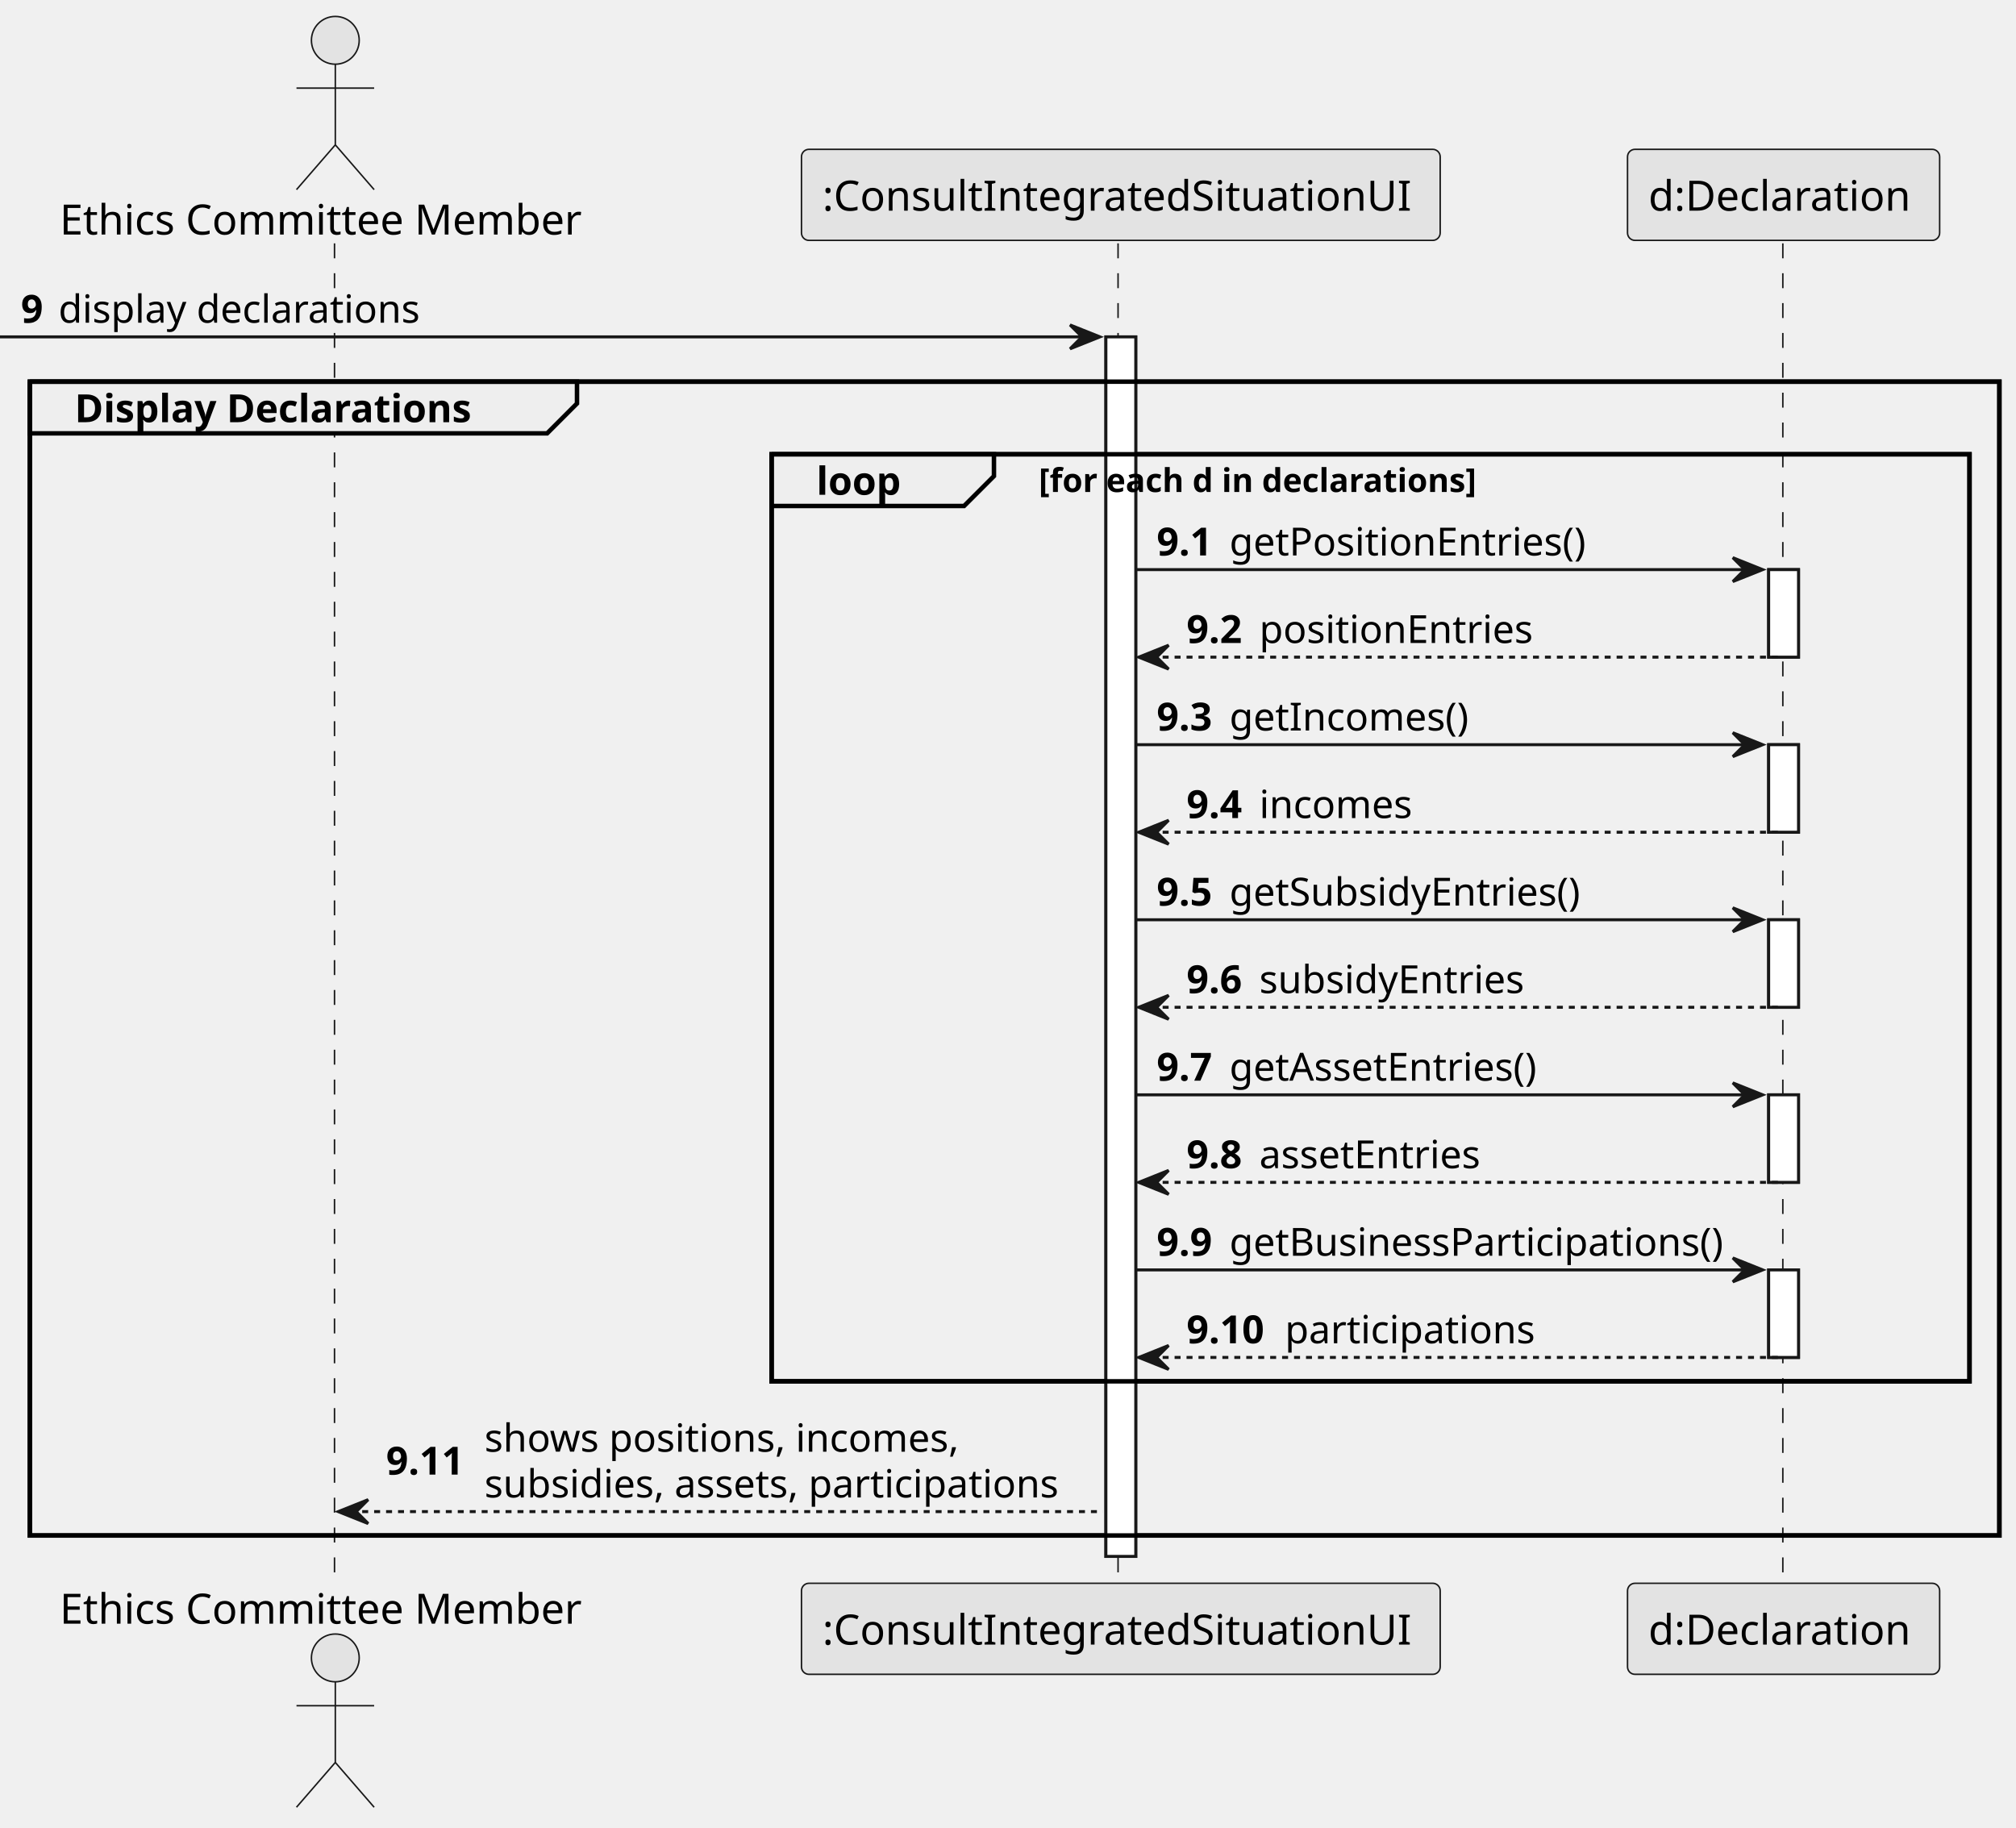
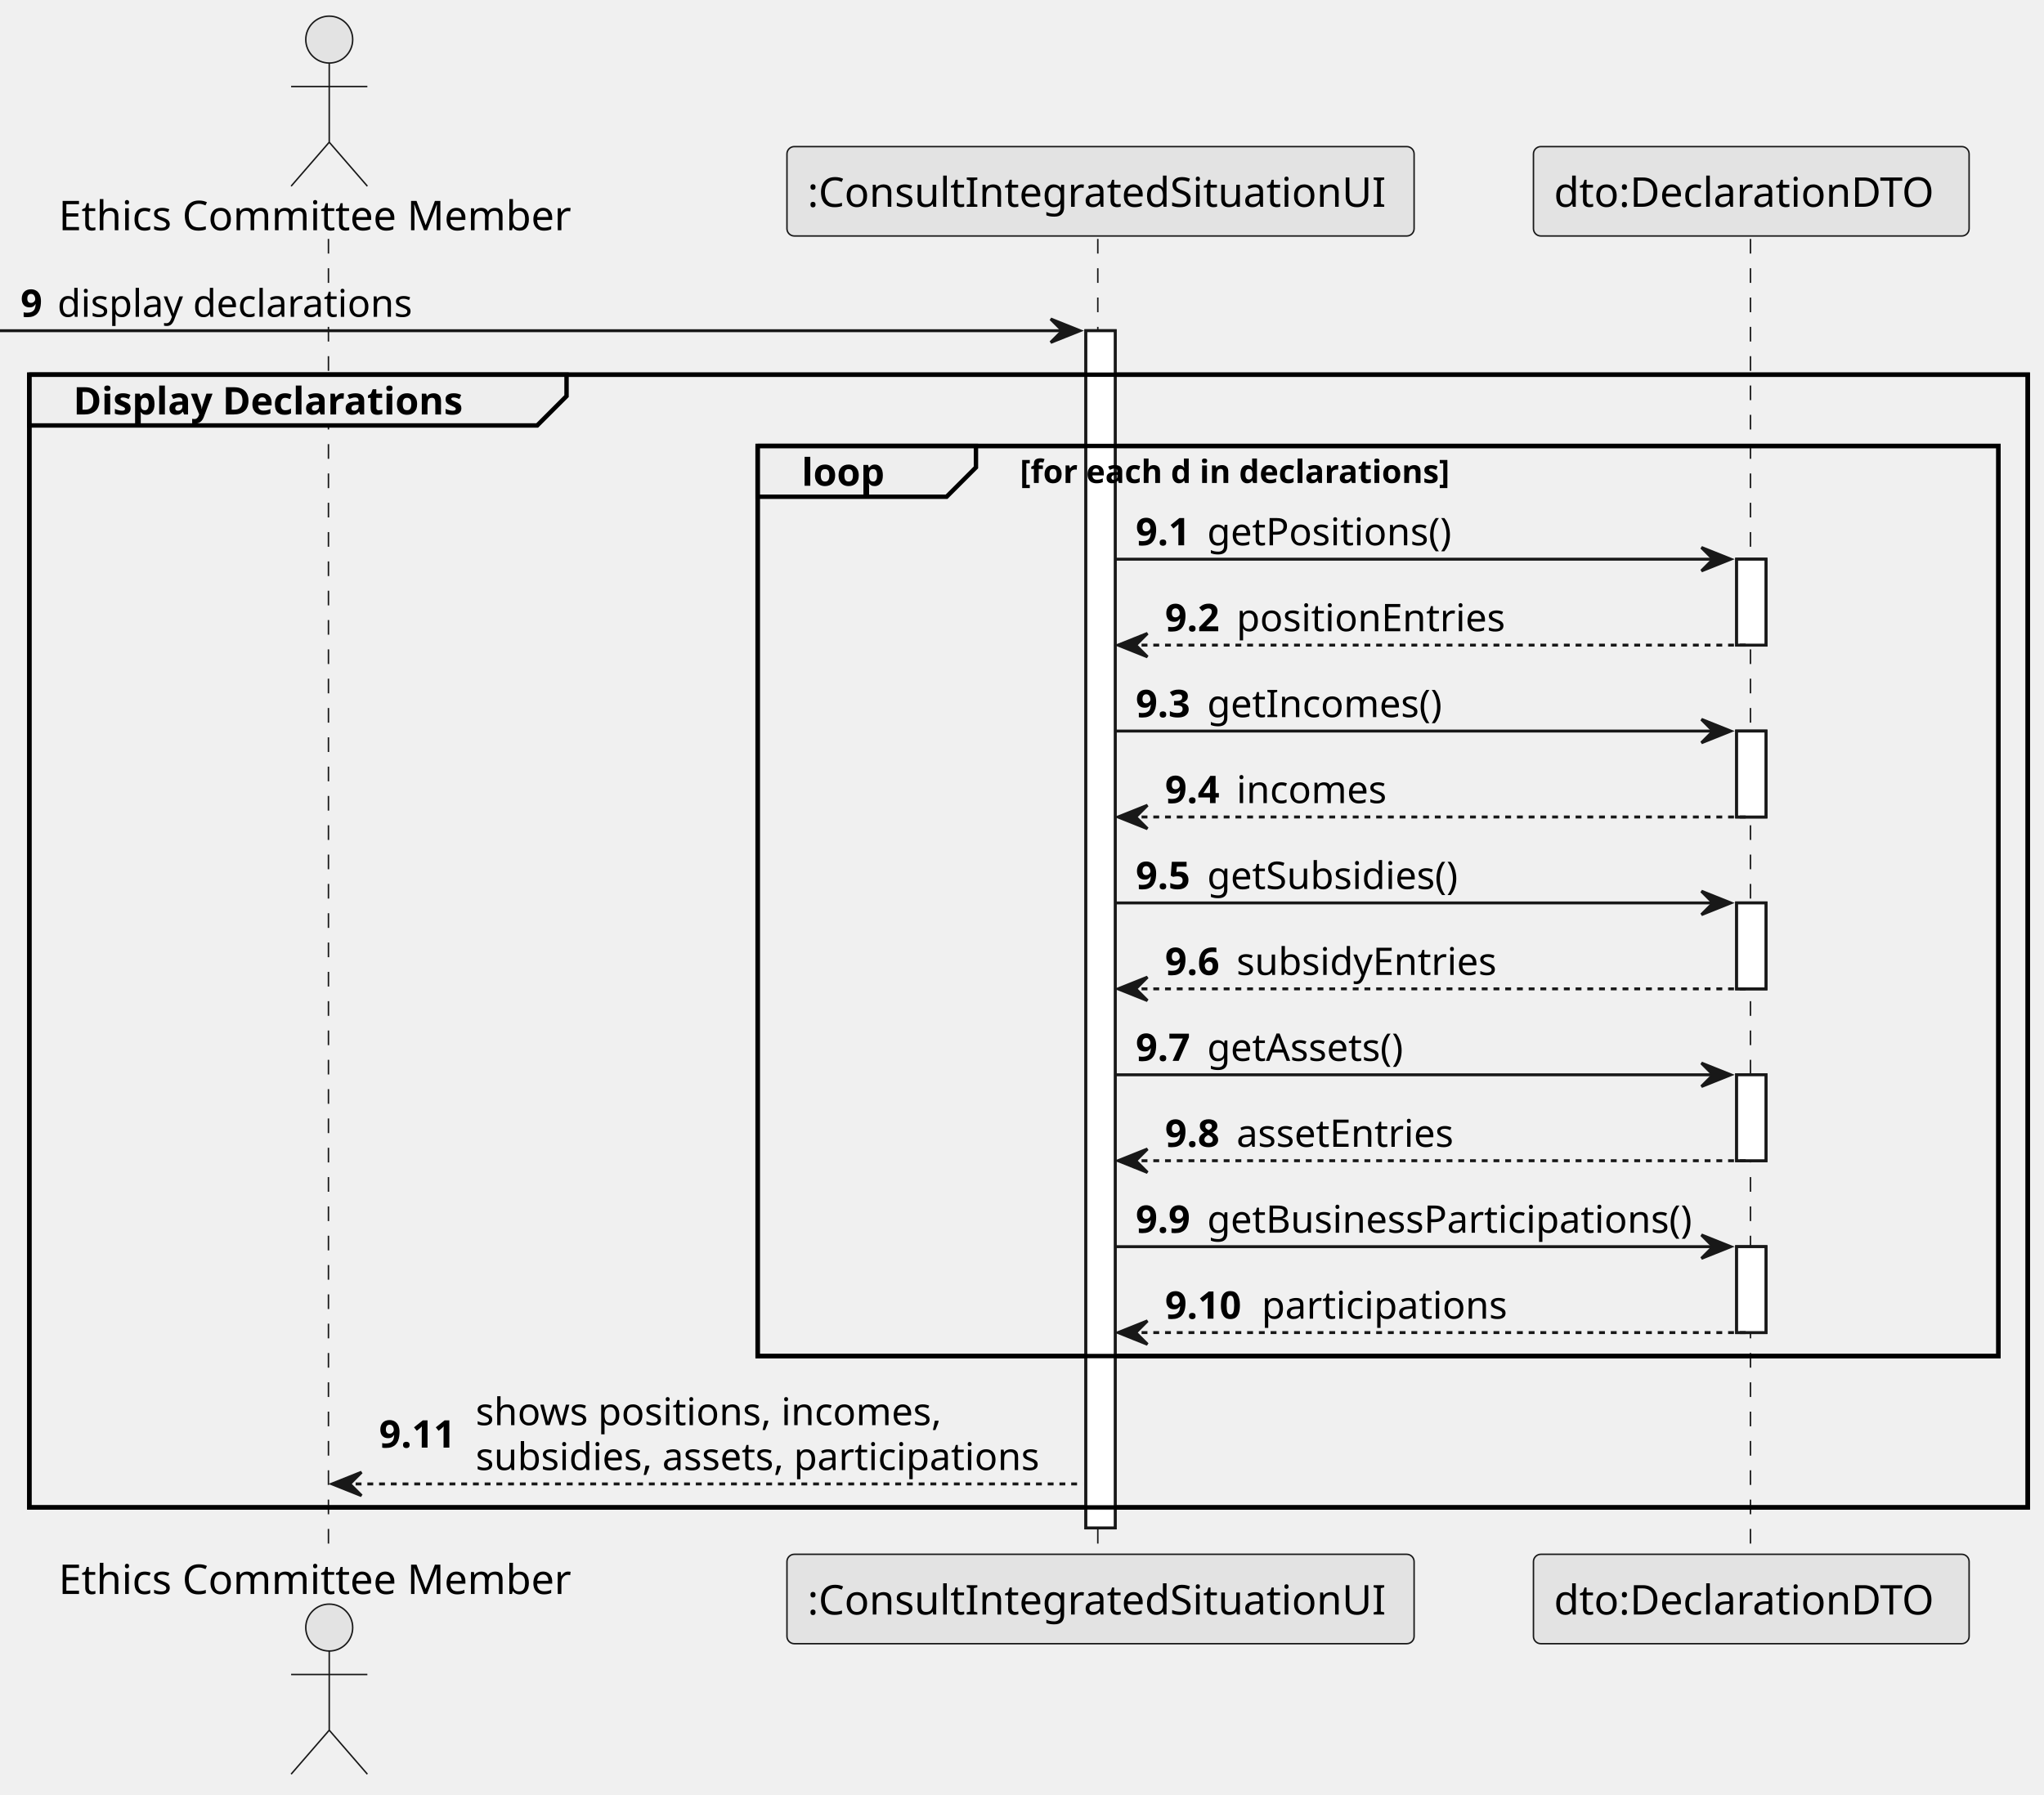
- <svg xmlns="http://www.w3.org/2000/svg" contentStyleType="text/css" data-diagram-type="SEQUENCE" height="612px" preserveAspectRatio="none" style="width:675px;height:612px;background:#FFFFFF;" version="1.1" viewBox="0 0 675 612" width="675px" zoomAndPan="magnify">
+ <svg xmlns="http://www.w3.org/2000/svg" contentStyleType="text/css" data-diagram-type="SEQUENCE" height="612px" preserveAspectRatio="none" style="width:697px;height:612px;background:#FFFFFF;" version="1.1" viewBox="0 0 697 612" width="697px" zoomAndPan="magnify">
  <defs />
  <g>
    <g>
      <rect fill="#FFFFFF" height="408.348" style="stroke:#181818;stroke-width:1;" width="10" x="370.278" y="112.799" />
    </g>
    <g>
      <rect fill="#FFFFFF" height="29.311" style="stroke:#181818;stroke-width:1;" width="10" x="592.184" y="190.731" />
    </g>
    <g>
      <rect fill="#FFFFFF" height="29.311" style="stroke:#181818;stroke-width:1;" width="10" x="592.184" y="249.352" />
    </g>
    <g>
      <rect fill="#FFFFFF" height="29.311" style="stroke:#181818;stroke-width:1;" width="10" x="592.184" y="307.973" />
    </g>
    <g>
      <rect fill="#FFFFFF" height="29.311" style="stroke:#181818;stroke-width:1;" width="10" x="592.184" y="366.594" />
    </g>
    <g>
      <rect fill="#FFFFFF" height="29.311" style="stroke:#181818;stroke-width:1;" width="10" x="592.184" y="425.215" />
    </g>
-     <rect fill="none" height="386.348" style="stroke:#000000;stroke-width:1.5;" width="659.438" x="10" y="127.799" />
-     <rect fill="none" height="310.416" style="stroke:#000000;stroke-width:1.5;" width="401.088" x="258.35" y="152.109" />
+     <rect fill="none" height="386.348" style="stroke:#000000;stroke-width:1.5;" width="681.463" x="10" y="127.799" />
+     <rect fill="none" height="310.416" style="stroke:#000000;stroke-width:1.5;" width="423.113" x="258.35" y="152.109" />
    <g class="participant-lifeline" data-entity-uid="part1" data-qualified-name="ECM" id="part1-lifeline">
      <g>
        <rect fill="#000000" fill-opacity="0" height="449.658" width="8" x="108.27" y="81.488" />
        <line style="stroke:#181818;stroke-width:0.5;stroke-dasharray:5,5;" x1="112" x2="112" y1="81.488" y2="531.146" />
      </g>
    </g>
    <g class="participant-lifeline" data-entity-uid="part2" data-qualified-name="UI" id="part2-lifeline">
      <g>
        <rect fill="#000000" fill-opacity="0" height="449.658" width="8" x="371.278" y="81.488" />
        <line style="stroke:#181818;stroke-width:0.5;stroke-dasharray:5,5;" x1="374.35" x2="374.35" y1="81.488" y2="531.146" />
      </g>
    </g>
    <g class="participant-lifeline" data-entity-uid="part3" data-qualified-name="DEC" id="part3-lifeline">
      <g>
        <rect fill="#000000" fill-opacity="0" height="449.658" width="8" x="593.184" y="81.488" />
-         <line style="stroke:#181818;stroke-width:0.5;stroke-dasharray:5,5;" x1="596.93" x2="596.93" y1="81.488" y2="531.146" />
+         <line style="stroke:#181818;stroke-width:0.5;stroke-dasharray:5,5;" x1="596.905" x2="596.905" y1="81.488" y2="531.146" />
      </g>
    </g>
    <g class="participant participant-head" data-entity-uid="part1" data-qualified-name="ECM" id="part1-head">
      <text fill="#000000" font-family="sans-serif" font-size="14" lengthAdjust="spacing" textLength="178.541" x="20" y="78.535">Ethics Committee Member</text>
      <ellipse cx="112.27" cy="13.5" fill="#E3E3E3" rx="8" ry="8" style="stroke:#181818;stroke-width:0.5;" />
      <path d="M112.27,21.5 L112.27,48.5 M99.27,29.5 L125.27,29.5 M112.27,48.5 L99.27,63.5 M112.27,48.5 L125.27,63.5" fill="none" style="stroke:#181818;stroke-width:0.5;" />
    </g>
    <g class="participant participant-tail" data-entity-uid="part1" data-qualified-name="ECM" id="part1-tail">
      <text fill="#000000" font-family="sans-serif" font-size="14" lengthAdjust="spacing" textLength="178.541" x="20" y="543.682">Ethics Committee Member</text>
      <ellipse cx="112.27" cy="555.135" fill="#E3E3E3" rx="8" ry="8" style="stroke:#181818;stroke-width:0.5;" />
      <path d="M112.27,563.135 L112.27,590.135 M99.27,571.135 L125.27,571.135 M112.27,590.135 L99.27,605.135 M112.27,590.135 L125.27,605.135" fill="none" style="stroke:#181818;stroke-width:0.5;" />
    </g>
    <g class="participant participant-head" data-entity-uid="part2" data-qualified-name="UI" id="part2-head">
      <rect fill="#E3E3E3" height="30.488" rx="2.5" ry="2.5" style="stroke:#181818;stroke-width:0.5;" width="213.856" x="268.35" y="50" />
      <text fill="#000000" font-family="sans-serif" font-size="14" lengthAdjust="spacing" textLength="199.856" x="275.35" y="70.535">:ConsultIntegratedSituationUI</text>
    </g>
    <g class="participant participant-tail" data-entity-uid="part2" data-qualified-name="UI" id="part2-tail">
      <rect fill="#E3E3E3" height="30.488" rx="2.5" ry="2.5" style="stroke:#181818;stroke-width:0.5;" width="213.856" x="268.35" y="530.146" />
      <text fill="#000000" font-family="sans-serif" font-size="14" lengthAdjust="spacing" textLength="199.856" x="275.35" y="550.682">:ConsultIntegratedSituationUI</text>
    </g>
    <g class="participant participant-head" data-entity-uid="part3" data-qualified-name="DEC" id="part3-head">
-       <rect fill="#E3E3E3" height="30.488" rx="2.5" ry="2.5" style="stroke:#181818;stroke-width:0.5;" width="104.508" x="544.93" y="50" />
-       <text fill="#000000" font-family="sans-serif" font-size="14" lengthAdjust="spacing" textLength="90.508" x="551.93" y="70.535">d:Declaration</text>
+       <rect fill="#E3E3E3" height="30.488" rx="2.5" ry="2.5" style="stroke:#181818;stroke-width:0.5;" width="148.559" x="522.905" y="50" />
+       <text fill="#000000" font-family="sans-serif" font-size="14" lengthAdjust="spacing" textLength="134.559" x="529.905" y="70.535">dto:DeclarationDTO</text>
    </g>
    <g class="participant participant-tail" data-entity-uid="part3" data-qualified-name="DEC" id="part3-tail">
-       <rect fill="#E3E3E3" height="30.488" rx="2.5" ry="2.5" style="stroke:#181818;stroke-width:0.5;" width="104.508" x="544.93" y="530.146" />
-       <text fill="#000000" font-family="sans-serif" font-size="14" lengthAdjust="spacing" textLength="90.508" x="551.93" y="550.682">d:Declaration</text>
+       <rect fill="#E3E3E3" height="30.488" rx="2.5" ry="2.5" style="stroke:#181818;stroke-width:0.5;" width="148.559" x="522.905" y="530.146" />
+       <text fill="#000000" font-family="sans-serif" font-size="14" lengthAdjust="spacing" textLength="134.559" x="529.905" y="550.682">dto:DeclarationDTO</text>
    </g>
    <g>
      <rect fill="#FFFFFF" height="408.348" style="stroke:#181818;stroke-width:1;" width="10" x="370.278" y="112.799" />
    </g>
    <g>
      <rect fill="#FFFFFF" height="29.311" style="stroke:#181818;stroke-width:1;" width="10" x="592.184" y="190.731" />
    </g>
    <g>
      <rect fill="#FFFFFF" height="29.311" style="stroke:#181818;stroke-width:1;" width="10" x="592.184" y="249.352" />
    </g>
    <g>
      <rect fill="#FFFFFF" height="29.311" style="stroke:#181818;stroke-width:1;" width="10" x="592.184" y="307.973" />
    </g>
    <g>
      <rect fill="#FFFFFF" height="29.311" style="stroke:#181818;stroke-width:1;" width="10" x="592.184" y="366.594" />
    </g>
    <g>
      <rect fill="#FFFFFF" height="29.311" style="stroke:#181818;stroke-width:1;" width="10" x="592.184" y="425.215" />
    </g>
    <g class="message" data-entity-1="part2" data-entity-2="part2" id="msg1">
      <polygon fill="#181818" points="358.278,108.799,368.278,112.799,358.278,116.799,362.278,112.799" style="stroke:#181818;stroke-width:1;" />
      <line style="stroke:#181818;stroke-width:1;" x1="0" x2="364.278" y1="112.799" y2="112.799" />
      <text fill="#000000" font-family="sans-serif" font-size="13" font-weight="bold" lengthAdjust="spacing" textLength="8.576" x="7" y="108.057">9</text>
      <text fill="#000000" font-family="sans-serif" font-size="13" lengthAdjust="spacing" textLength="125.411" x="19.576" y="108.057">display declarations</text>
    </g>
    <path d="M10,127.799 L193.189,127.799 L193.189,135.109 L183.189,145.109 L10,145.109 L10,127.799" fill="#EEEEEE" style="stroke:#000000;stroke-width:1.5;" />
-     <rect fill="none" height="386.348" style="stroke:#000000;stroke-width:1.5;" width="659.438" x="10" y="127.799" />
+     <rect fill="none" height="386.348" style="stroke:#000000;stroke-width:1.5;" width="681.463" x="10" y="127.799" />
    <text fill="#000000" font-family="sans-serif" font-size="13" font-weight="bold" lengthAdjust="spacing" textLength="138.189" x="25" y="141.367">Display Declarations</text>
    <path d="M258.35,152.109 L332.797,152.109 L332.797,159.42 L322.797,169.42 L258.35,169.42 L258.35,152.109" fill="#EEEEEE" style="stroke:#000000;stroke-width:1.5;" />
-     <rect fill="none" height="310.416" style="stroke:#000000;stroke-width:1.5;" width="401.088" x="258.35" y="152.109" />
+     <rect fill="none" height="310.416" style="stroke:#000000;stroke-width:1.5;" width="423.113" x="258.35" y="152.109" />
    <text fill="#000000" font-family="sans-serif" font-size="13" font-weight="bold" lengthAdjust="spacing" textLength="29.447" x="273.35" y="165.678">loop</text>
    <text fill="#000000" font-family="sans-serif" font-size="11" font-weight="bold" lengthAdjust="spacing" textLength="152.926" x="347.797" y="164.744">[for each d in declarations]</text>
    <g class="message" data-entity-1="part2" data-entity-2="part3" id="msg2">
      <polygon fill="#181818" points="580.184,186.731,590.184,190.731,580.184,194.731,584.184,190.731" style="stroke:#181818;stroke-width:1;" />
      <line style="stroke:#181818;stroke-width:1;" x1="380.278" x2="586.184" y1="190.731" y2="190.731" />
      <text fill="#000000" font-family="sans-serif" font-size="13" font-weight="bold" lengthAdjust="spacing" textLength="20.363" x="387.278" y="185.988">9.1</text>
-       <text fill="#000000" font-family="sans-serif" font-size="13" lengthAdjust="spacing" textLength="121.818" x="411.641" y="185.988">getPositionEntries()</text>
+       <text fill="#000000" font-family="sans-serif" font-size="13" lengthAdjust="spacing" textLength="85.522" x="411.641" y="185.988">getPositions()</text>
    </g>
    <g class="message" data-entity-1="part3" data-entity-2="part2" id="msg3">
      <polygon fill="#181818" points="391.278,216.041,381.278,220.041,391.278,224.041,387.278,220.041" style="stroke:#181818;stroke-width:1;" />
      <line style="stroke:#181818;stroke-width:1;stroke-dasharray:2,2;" x1="385.278" x2="596.184" y1="220.041" y2="220.041" />
      <text fill="#000000" font-family="sans-serif" font-size="13" font-weight="bold" lengthAdjust="spacing" textLength="20.363" x="397.278" y="215.299">9.2</text>
      <text fill="#000000" font-family="sans-serif" font-size="13" lengthAdjust="spacing" textLength="94.148" x="421.641" y="215.299">positionEntries</text>
    </g>
    <g class="message" data-entity-1="part2" data-entity-2="part3" id="msg4">
      <polygon fill="#181818" points="580.184,245.352,590.184,249.352,580.184,253.352,584.184,249.352" style="stroke:#181818;stroke-width:1;" />
      <line style="stroke:#181818;stroke-width:1;" x1="380.278" x2="586.184" y1="249.352" y2="249.352" />
      <text fill="#000000" font-family="sans-serif" font-size="13" font-weight="bold" lengthAdjust="spacing" textLength="20.363" x="387.278" y="244.609">9.3</text>
      <text fill="#000000" font-family="sans-serif" font-size="13" lengthAdjust="spacing" textLength="81.129" x="411.641" y="244.609">getIncomes()</text>
    </g>
    <g class="message" data-entity-1="part3" data-entity-2="part2" id="msg5">
      <polygon fill="#181818" points="391.278,274.662,381.278,278.662,391.278,282.662,387.278,278.662" style="stroke:#181818;stroke-width:1;" />
      <line style="stroke:#181818;stroke-width:1;stroke-dasharray:2,2;" x1="385.278" x2="596.184" y1="278.662" y2="278.662" />
      <text fill="#000000" font-family="sans-serif" font-size="13" font-weight="bold" lengthAdjust="spacing" textLength="20.363" x="397.278" y="273.92">9.4</text>
      <text fill="#000000" font-family="sans-serif" font-size="13" lengthAdjust="spacing" textLength="52.476" x="421.641" y="273.92">incomes</text>
    </g>
    <g class="message" data-entity-1="part2" data-entity-2="part3" id="msg6">
      <polygon fill="#181818" points="580.184,303.973,590.184,307.973,580.184,311.973,584.184,307.973" style="stroke:#181818;stroke-width:1;" />
      <line style="stroke:#181818;stroke-width:1;" x1="380.278" x2="586.184" y1="307.973" y2="307.973" />
      <text fill="#000000" font-family="sans-serif" font-size="13" font-weight="bold" lengthAdjust="spacing" textLength="20.363" x="387.278" y="303.231">9.5</text>
-       <text fill="#000000" font-family="sans-serif" font-size="13" lengthAdjust="spacing" textLength="120.199" x="411.641" y="303.231">getSubsidyEntries()</text>
+       <text fill="#000000" font-family="sans-serif" font-size="13" lengthAdjust="spacing" textLength="88.112" x="411.641" y="303.231">getSubsidies()</text>
    </g>
    <g class="message" data-entity-1="part3" data-entity-2="part2" id="msg7">
      <polygon fill="#181818" points="391.278,333.283,381.278,337.283,391.278,341.283,387.278,337.283" style="stroke:#181818;stroke-width:1;" />
      <line style="stroke:#181818;stroke-width:1;stroke-dasharray:2,2;" x1="385.278" x2="596.184" y1="337.283" y2="337.283" />
      <text fill="#000000" font-family="sans-serif" font-size="13" font-weight="bold" lengthAdjust="spacing" textLength="20.363" x="397.278" y="332.541">9.6</text>
      <text fill="#000000" font-family="sans-serif" font-size="13" lengthAdjust="spacing" textLength="91.159" x="421.641" y="332.541">subsidyEntries</text>
    </g>
    <g class="message" data-entity-1="part2" data-entity-2="part3" id="msg8">
      <polygon fill="#181818" points="580.184,362.594,590.184,366.594,580.184,370.594,584.184,366.594" style="stroke:#181818;stroke-width:1;" />
      <line style="stroke:#181818;stroke-width:1;" x1="380.278" x2="586.184" y1="366.594" y2="366.594" />
      <text fill="#000000" font-family="sans-serif" font-size="13" font-weight="bold" lengthAdjust="spacing" textLength="20.363" x="387.278" y="361.852">9.7</text>
-       <text fill="#000000" font-family="sans-serif" font-size="13" lengthAdjust="spacing" textLength="105.917" x="411.641" y="361.852">getAssetEntries()</text>
+       <text fill="#000000" font-family="sans-serif" font-size="13" lengthAdjust="spacing" textLength="69.621" x="411.641" y="361.852">getAssets()</text>
    </g>
    <g class="message" data-entity-1="part3" data-entity-2="part2" id="msg9">
      <polygon fill="#181818" points="391.278,391.904,381.278,395.904,391.278,399.904,387.278,395.904" style="stroke:#181818;stroke-width:1;" />
      <line style="stroke:#181818;stroke-width:1;stroke-dasharray:2,2;" x1="385.278" x2="596.184" y1="395.904" y2="395.904" />
      <text fill="#000000" font-family="sans-serif" font-size="13" font-weight="bold" lengthAdjust="spacing" textLength="20.363" x="397.278" y="391.162">9.8</text>
      <text fill="#000000" font-family="sans-serif" font-size="13" lengthAdjust="spacing" textLength="75.461" x="421.641" y="391.162">assetEntries</text>
    </g>
    <g class="message" data-entity-1="part2" data-entity-2="part3" id="msg10">
      <polygon fill="#181818" points="580.184,421.215,590.184,425.215,580.184,429.215,584.184,425.215" style="stroke:#181818;stroke-width:1;" />
      <line style="stroke:#181818;stroke-width:1;" x1="380.278" x2="586.184" y1="425.215" y2="425.215" />
      <text fill="#000000" font-family="sans-serif" font-size="13" font-weight="bold" lengthAdjust="spacing" textLength="20.363" x="387.278" y="420.473">9.9</text>
      <text fill="#000000" font-family="sans-serif" font-size="13" lengthAdjust="spacing" textLength="168.543" x="411.641" y="420.473">getBusinessParticipations()</text>
    </g>
    <g class="message" data-entity-1="part3" data-entity-2="part2" id="msg11">
      <polygon fill="#181818" points="391.278,450.525,381.278,454.525,391.278,458.525,387.278,454.525" style="stroke:#181818;stroke-width:1;" />
      <line style="stroke:#181818;stroke-width:1;stroke-dasharray:2,2;" x1="385.278" x2="596.184" y1="454.525" y2="454.525" />
      <text fill="#000000" font-family="sans-serif" font-size="13" font-weight="bold" lengthAdjust="spacing" textLength="28.939" x="397.278" y="449.783">9.10</text>
      <text fill="#000000" font-family="sans-serif" font-size="13" lengthAdjust="spacing" textLength="86.379" x="430.217" y="449.783">participations</text>
    </g>
    <g class="message" data-entity-1="part2" data-entity-2="part1" id="msg12">
      <polygon fill="#181818" points="123.27,502.147,113.27,506.147,123.27,510.147,119.27,506.147" style="stroke:#181818;stroke-width:1;" />
      <line style="stroke:#181818;stroke-width:1;stroke-dasharray:2,2;" x1="117.27" x2="369.278" y1="506.147" y2="506.147" />
      <text fill="#000000" font-family="sans-serif" font-size="13" font-weight="bold" lengthAdjust="spacing" textLength="28.939" x="129.27" y="493.749">9.11</text>
      <text fill="#000000" font-family="sans-serif" font-size="13" lengthAdjust="spacing" textLength="166.106" x="162.209" y="486.094">shows positions, incomes,</text>
      <text fill="#000000" font-family="sans-serif" font-size="13" lengthAdjust="spacing" textLength="201.068" x="162.209" y="501.404">subsidies, assets, participations</text>
    </g>
  </g>
</svg>
